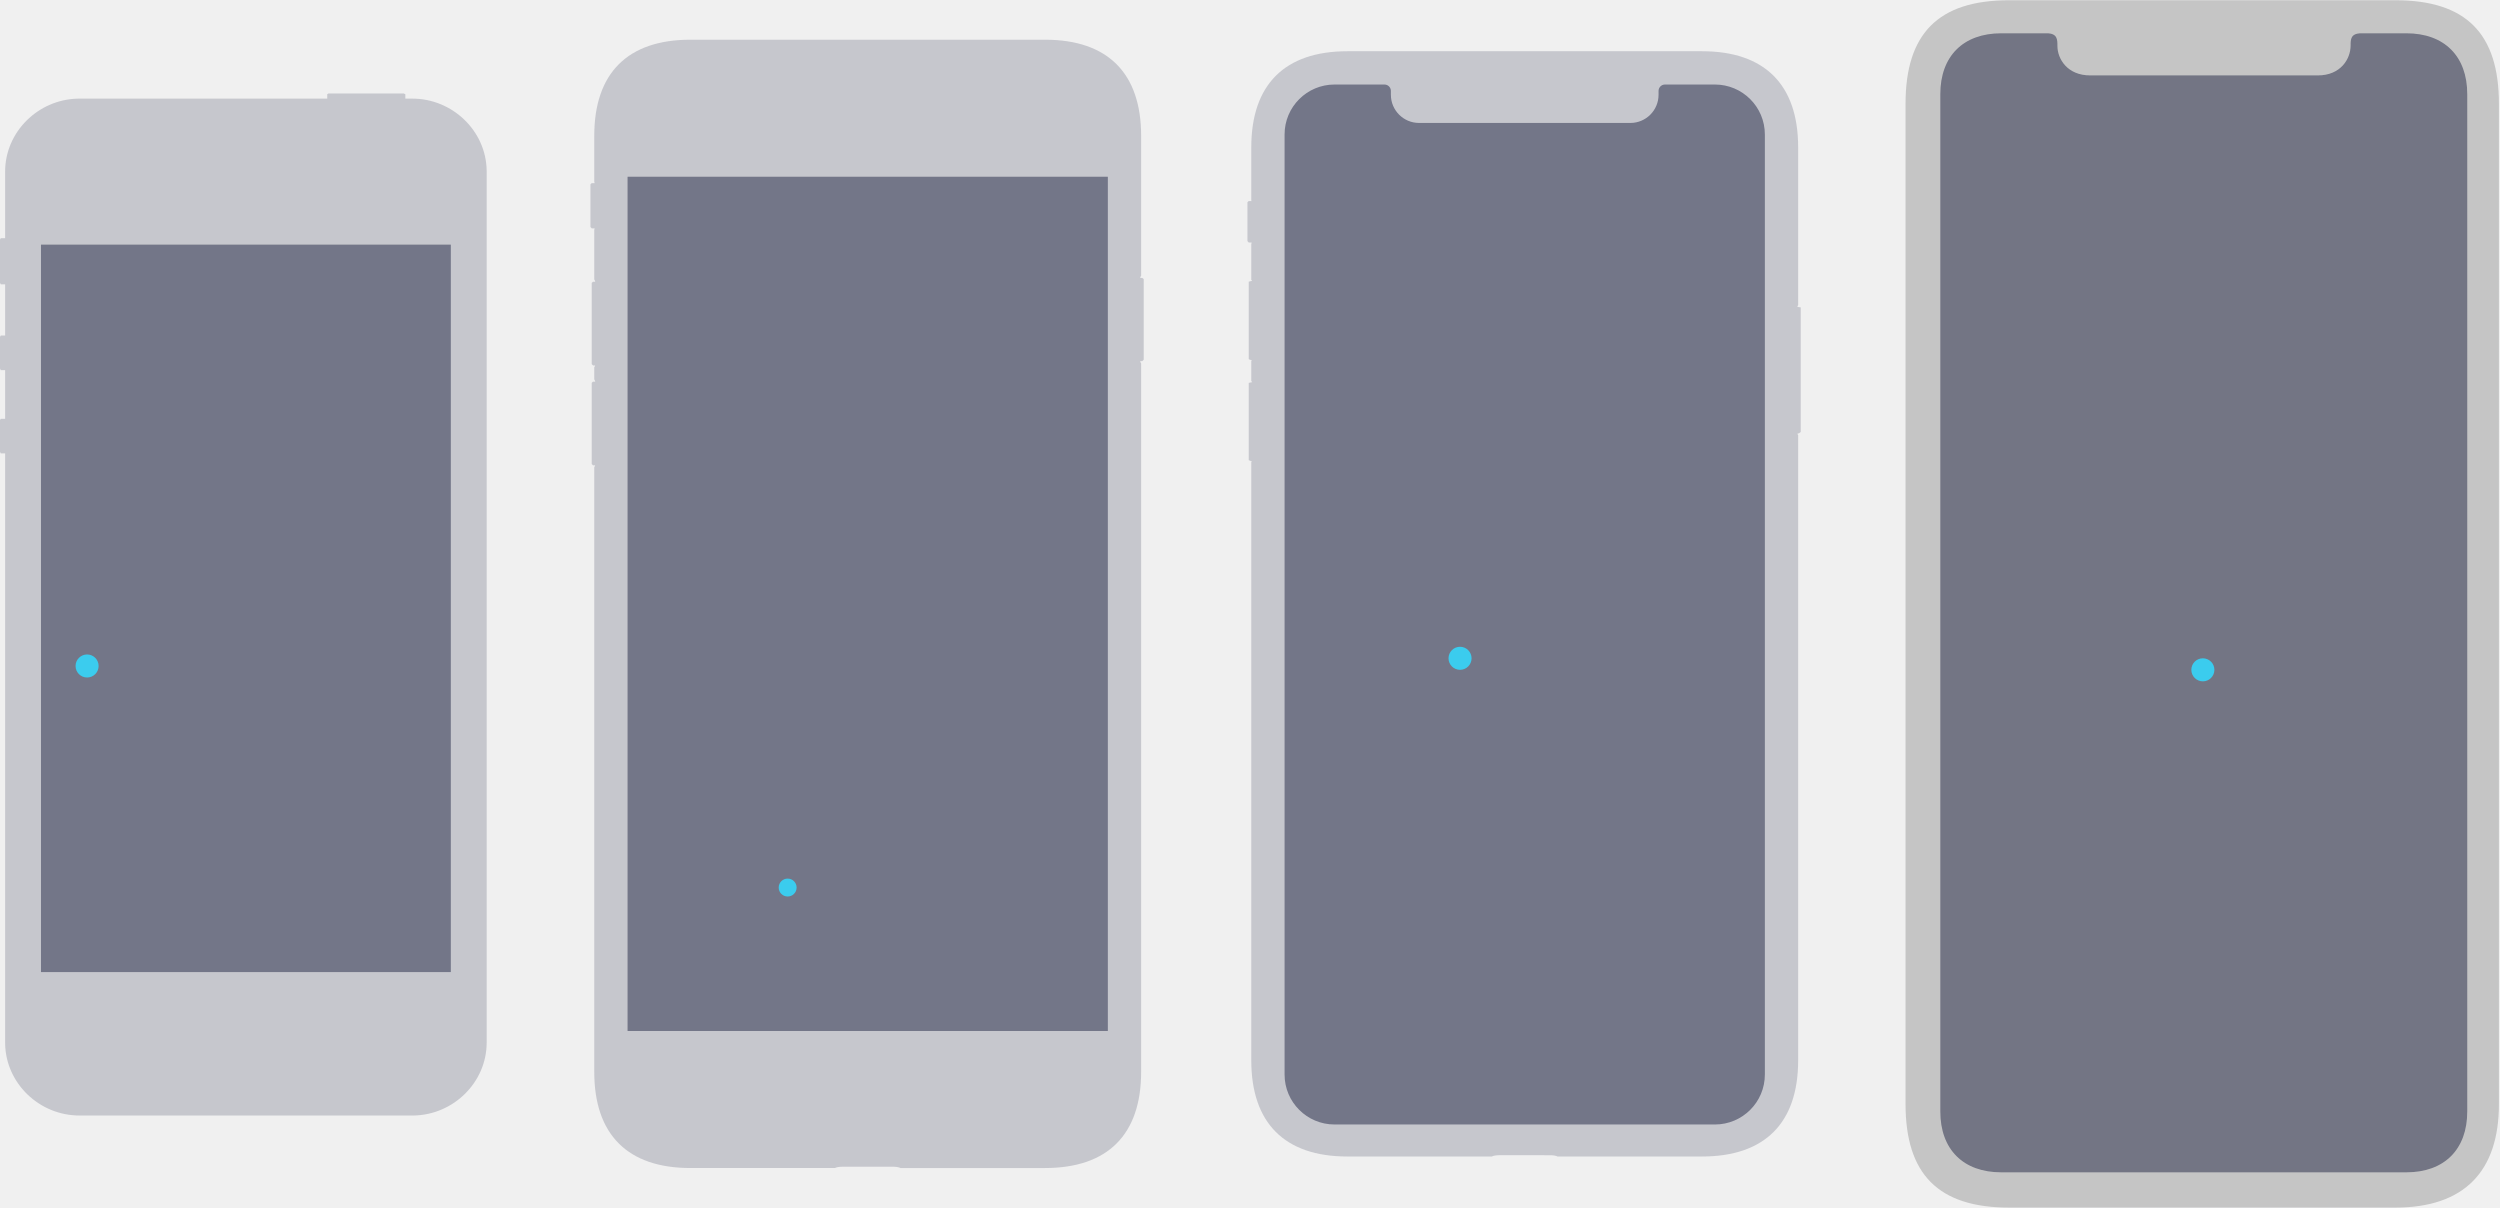
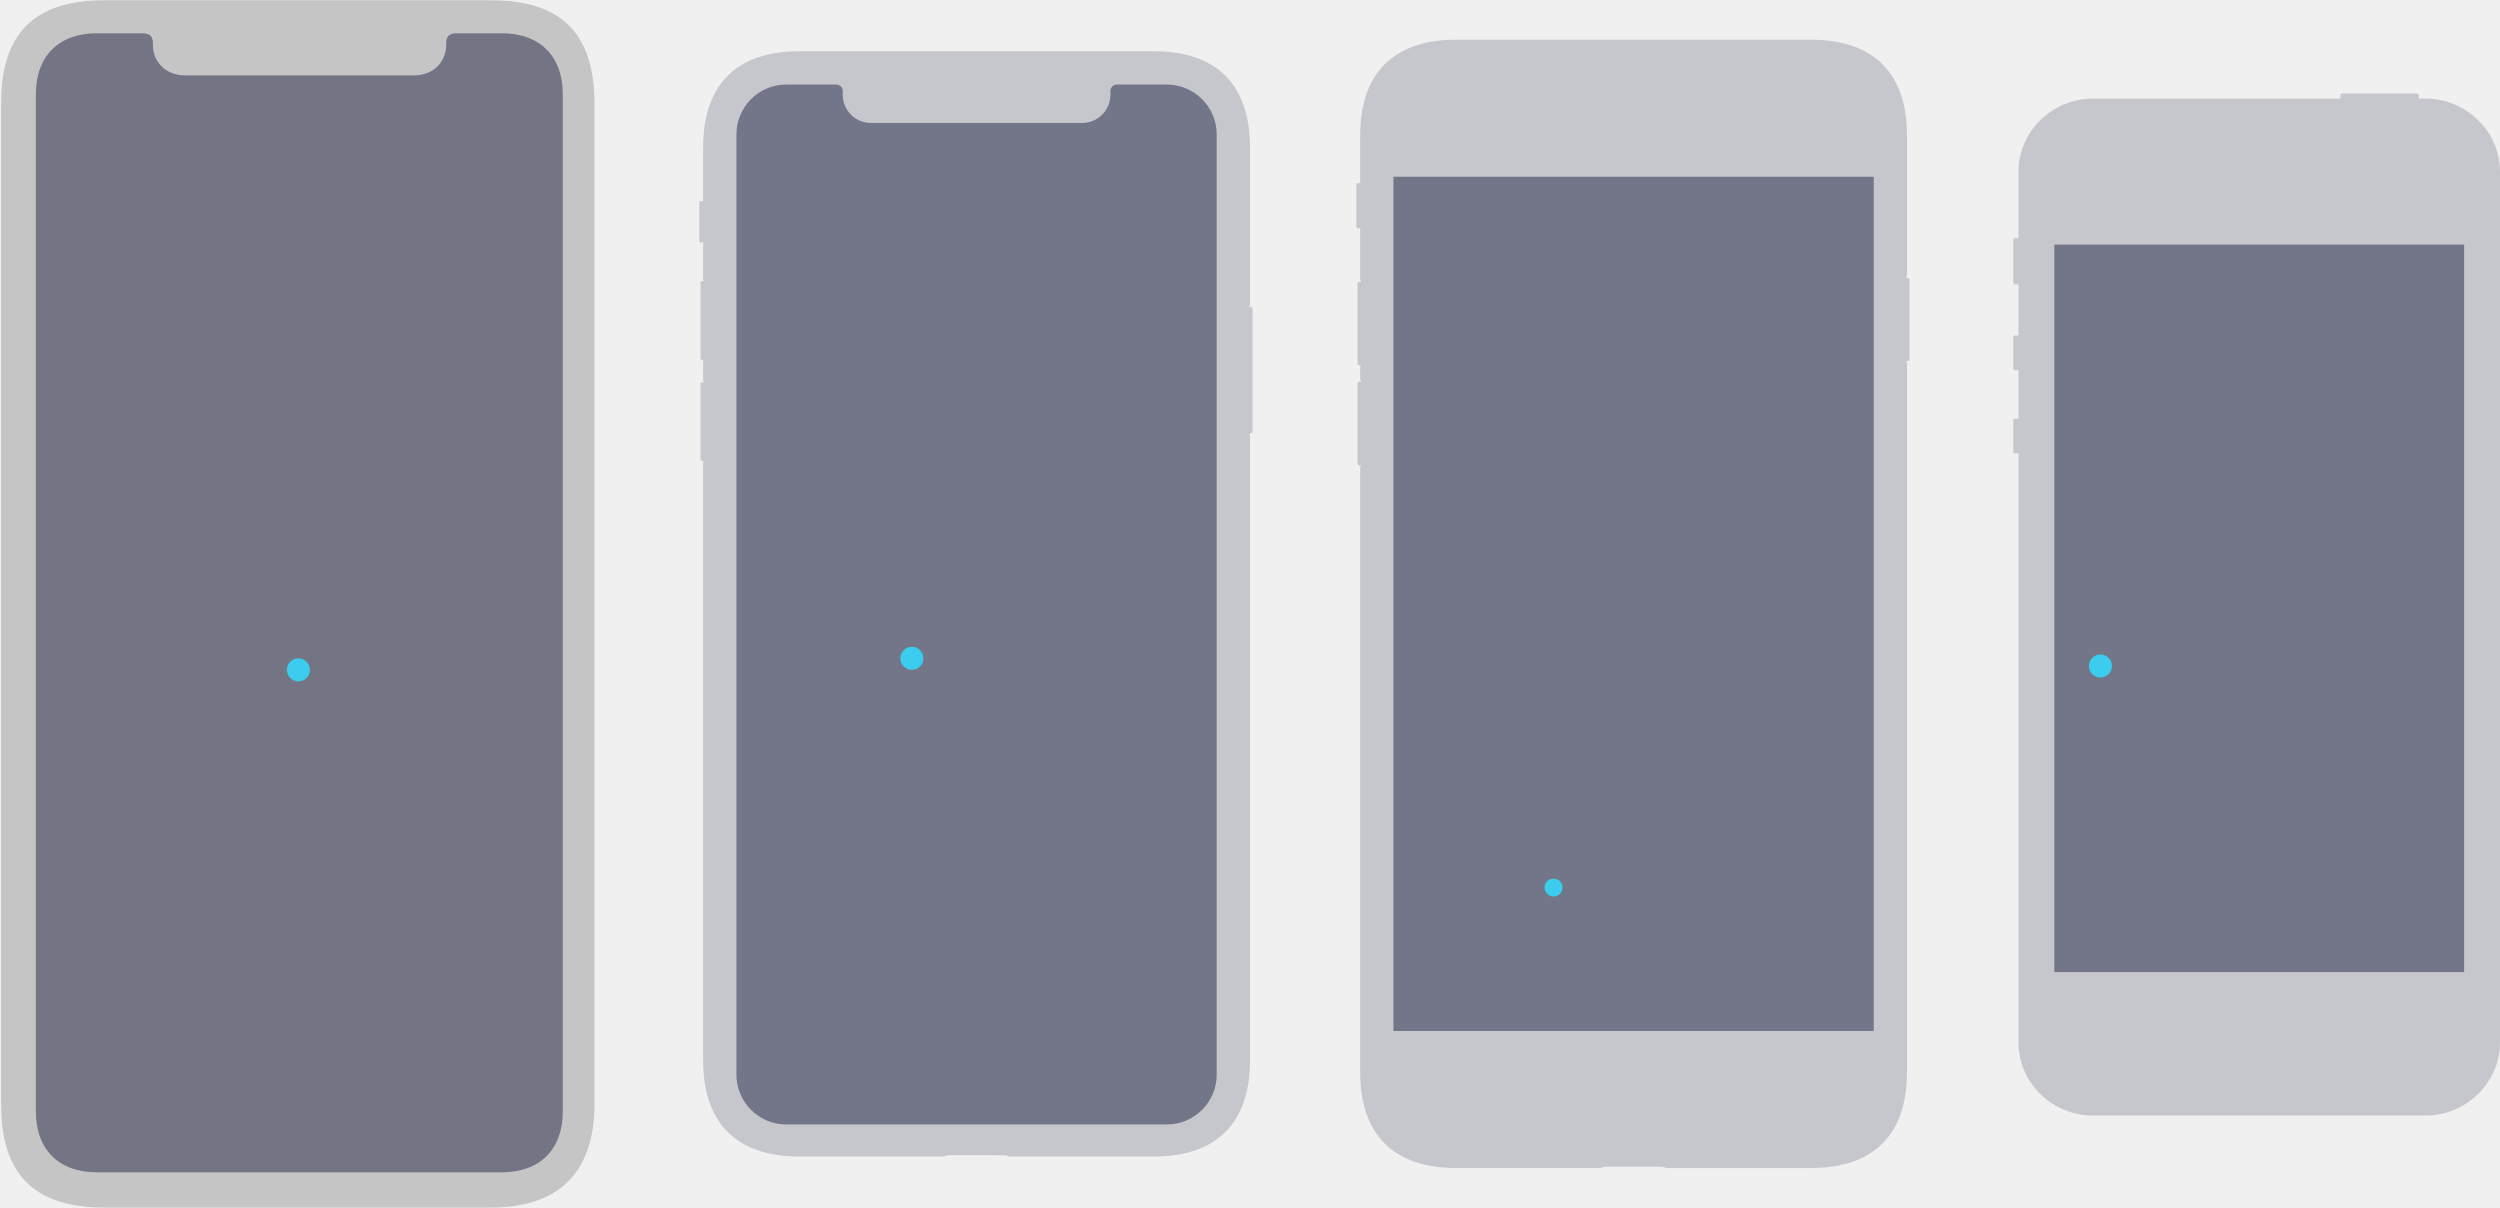
<svg xmlns="http://www.w3.org/2000/svg" xmlns:xlink="http://www.w3.org/1999/xlink" viewBox="0 0 1952 943" class="u-max-full-width">
  <defs>
    <path d="M348.361 35.5c0 10.52-7.755 23.385-25.6 23.385H145.028c-17.844 0-25.6-12.864-25.6-23.02 0-5.062 0-9.865-8.411-9.865H75.542C45.896 26 28 43.88 28 73.5v794.346c0 29.62 17.896 47.5 47.542 47.5h316.339c29.646 0 47.542-17.88 47.542-47.5V73.5c0-29.62-17.896-47.5-47.542-47.5h-35.108c-8.412 0-8.412 4.803-8.412 9.5z" id="a" />
  </defs>
  <g fill="none" fill-rule="evenodd">
-     <g transform="translate(974 40)">
+     <g transform="translate(546 40)">
      <path d="M354.966 0C403.887 0 430 26.093 430 75.006v123.25c-.246.261-.463.709-.63 1.286l.616.144c1.738.382 2.014.246 2.014.246v97.326l-.06.08c-.208.254-.958 1.032-2.524 1.268.16.505.36.9.584 1.138v488.25C430 836.896 403.89 863 354.966 863H242.13c-1.046-.556-2.936-.943-5.13-.994L196.5 862c-2.405 0-4.506.402-5.63 1H78.034C29.11 863 3 836.902 3 788V320.859c.189-.114.36-.3.505-.566l-.52-.18c-.905-.323-1.536-.588-1.894-.797L1 319.261v-60.327c.943-.241 1.826-.42 2.648-.534l.02.027c-.172-.452-.403-.703-.667-.828v-15.74c.189-.115.36-.302.506-.57-1.449-.267-2.274-.588-2.476-.96l-.031-.07v-60.327a20.343 20.343 0 012.261-.584l.348-.063c-.164-.363-.373-.575-.608-.686v-28.058c.133-.286.241-.694.331-1.192l-2.334-.002L0 148.258v-30.326L.934 117h2.244a3.9 3.9 0 00-.177-.493L3 75.006C3 26.093 29.113 0 78.034 0h276.932z" fill="#202443" opacity=".201" />
      <path d="M107 26a5 5 0 015 5v3c0 12.15 9.85 22 22 22h165c12.15 0 22-9.85 22-22v-3a5 5 0 015-5h39c21.54 0 39 17.46 39 39v734c0 21.54-17.46 39-39 39H68c-21.54 0-39-17.46-39-39V65c0-21.54 17.46-39 39-39h39z" fill="#202443" opacity=".497" />
      <circle fill="#3BCCEE" cx="166" cy="474" r="9" />
    </g>
-     <g transform="translate(1487)">
-       <path d="M81.662.193C26.256.193.848 26.462.848 81.006v781.067c0 54.544 25.408 80.812 80.814 80.812h301.68c53.599 0 80.814-28.12 80.814-80.812V81.006c0-54.544-25.41-80.813-80.814-80.813H81.662z" fill="#131415" opacity=".198" />
-       <mask id="b" fill="#fff">
-         <use xlink:href="#a" />
-       </mask>
-       <use fill="#202443" opacity=".497" xlink:href="#a" />
-       <circle fill="#3BCCEE" mask="url(#b)" cx="233" cy="523" r="9" />
-     </g>
-     <g transform="translate(461 31)">
+     <path d="M81.662.193C26.256.193.848 26.462.848 81.006v781.067c0 54.544 25.408 80.812 80.814 80.812h301.68c53.599 0 80.814-28.12 80.814-80.812V81.006c0-54.544-25.41-80.813-80.814-80.813H81.662z" fill="#131415" opacity=".198" />
+     <mask id="b" fill="#fff">
+       <use xlink:href="#a" />
+     </mask>
+     <use fill="#202443" opacity=".497" xlink:href="#a" />
+     <circle fill="#3BCCEE" mask="url(#b)" cx="233" cy="523" r="9" />
+     <g transform="translate(1059 31)">
      <path d="M354.966 0C403.887 0 430 26.093 430 75.006v109.25c-.308.326-.57.945-.747 1.744h1.7l1.047.927v62.984l-1.118 1.083-1.63.006c.179.8.44 1.417.748 1.744v553.25c0 48.902-26.11 75.007-75.034 75.007H242.131c-1.046-.557-2.936-.944-5.131-.995L196.5 880c-2.407 0-4.508.402-5.632 1H78.034C29.11 881 3 854.897 3 805.995v-472.25c.26-.277.489-.764.66-1.393l-1.631-.004L1 331.258v-63.326l.963-.932h1.784c-.178-.799-.439-1.416-.746-1.743v-9.513c.26-.277.488-.764.66-1.393l-1.632-.004L1 253.258v-63.326l.963-.932h1.784c-.178-.799-.439-1.416-.746-1.743v-38.86a7.36 7.36 0 00.32-1.044l-2.292-.006L0 146.258v-33.326L.963 112h2.304c-.084-.43-.173-.82-.266-1.137L3 75.006C3 26.093 29.113 0 78.034 0h276.932z" fill="#202443" opacity=".201" />
      <path fill="#202443" opacity=".497" d="M29 107h375v667H29z" />
      <circle fill="#3BCCEE" cx="154" cy="662" r="7" />
    </g>
-     <g transform="translate(0 73)">
+     <g transform="translate(1572 73)">
      <path d="M315.329 0l1.165.595L316.5 4h5.494c31.169 0 57.475 25.013 57.998 56.06l.008.943v679.994c0 31.17-25.995 56.492-57.063 57.003H62.006c-31.169 0-57.475-25.013-57.998-56.06L4 740.997V280.998l-3.405-.004L0 279.829v-24.832L.595 254H4v-38.002l-3.405-.004L0 214.829v-24.832L.595 189H4v-40.002l-3.405-.004L0 147.829v-33.832L.595 113H4V61.003C4 29.833 29.995 4.51 61.063 4.008L62.006 4H255.5V.595l.997-.595h58.832z" fill="#202443" opacity=".201" />
      <path fill="#202443" opacity=".497" d="M32 118h320v568H32z" />
      <circle fill="#3BCCEE" cx="68" cy="447" r="9" />
    </g>
  </g>
</svg>
